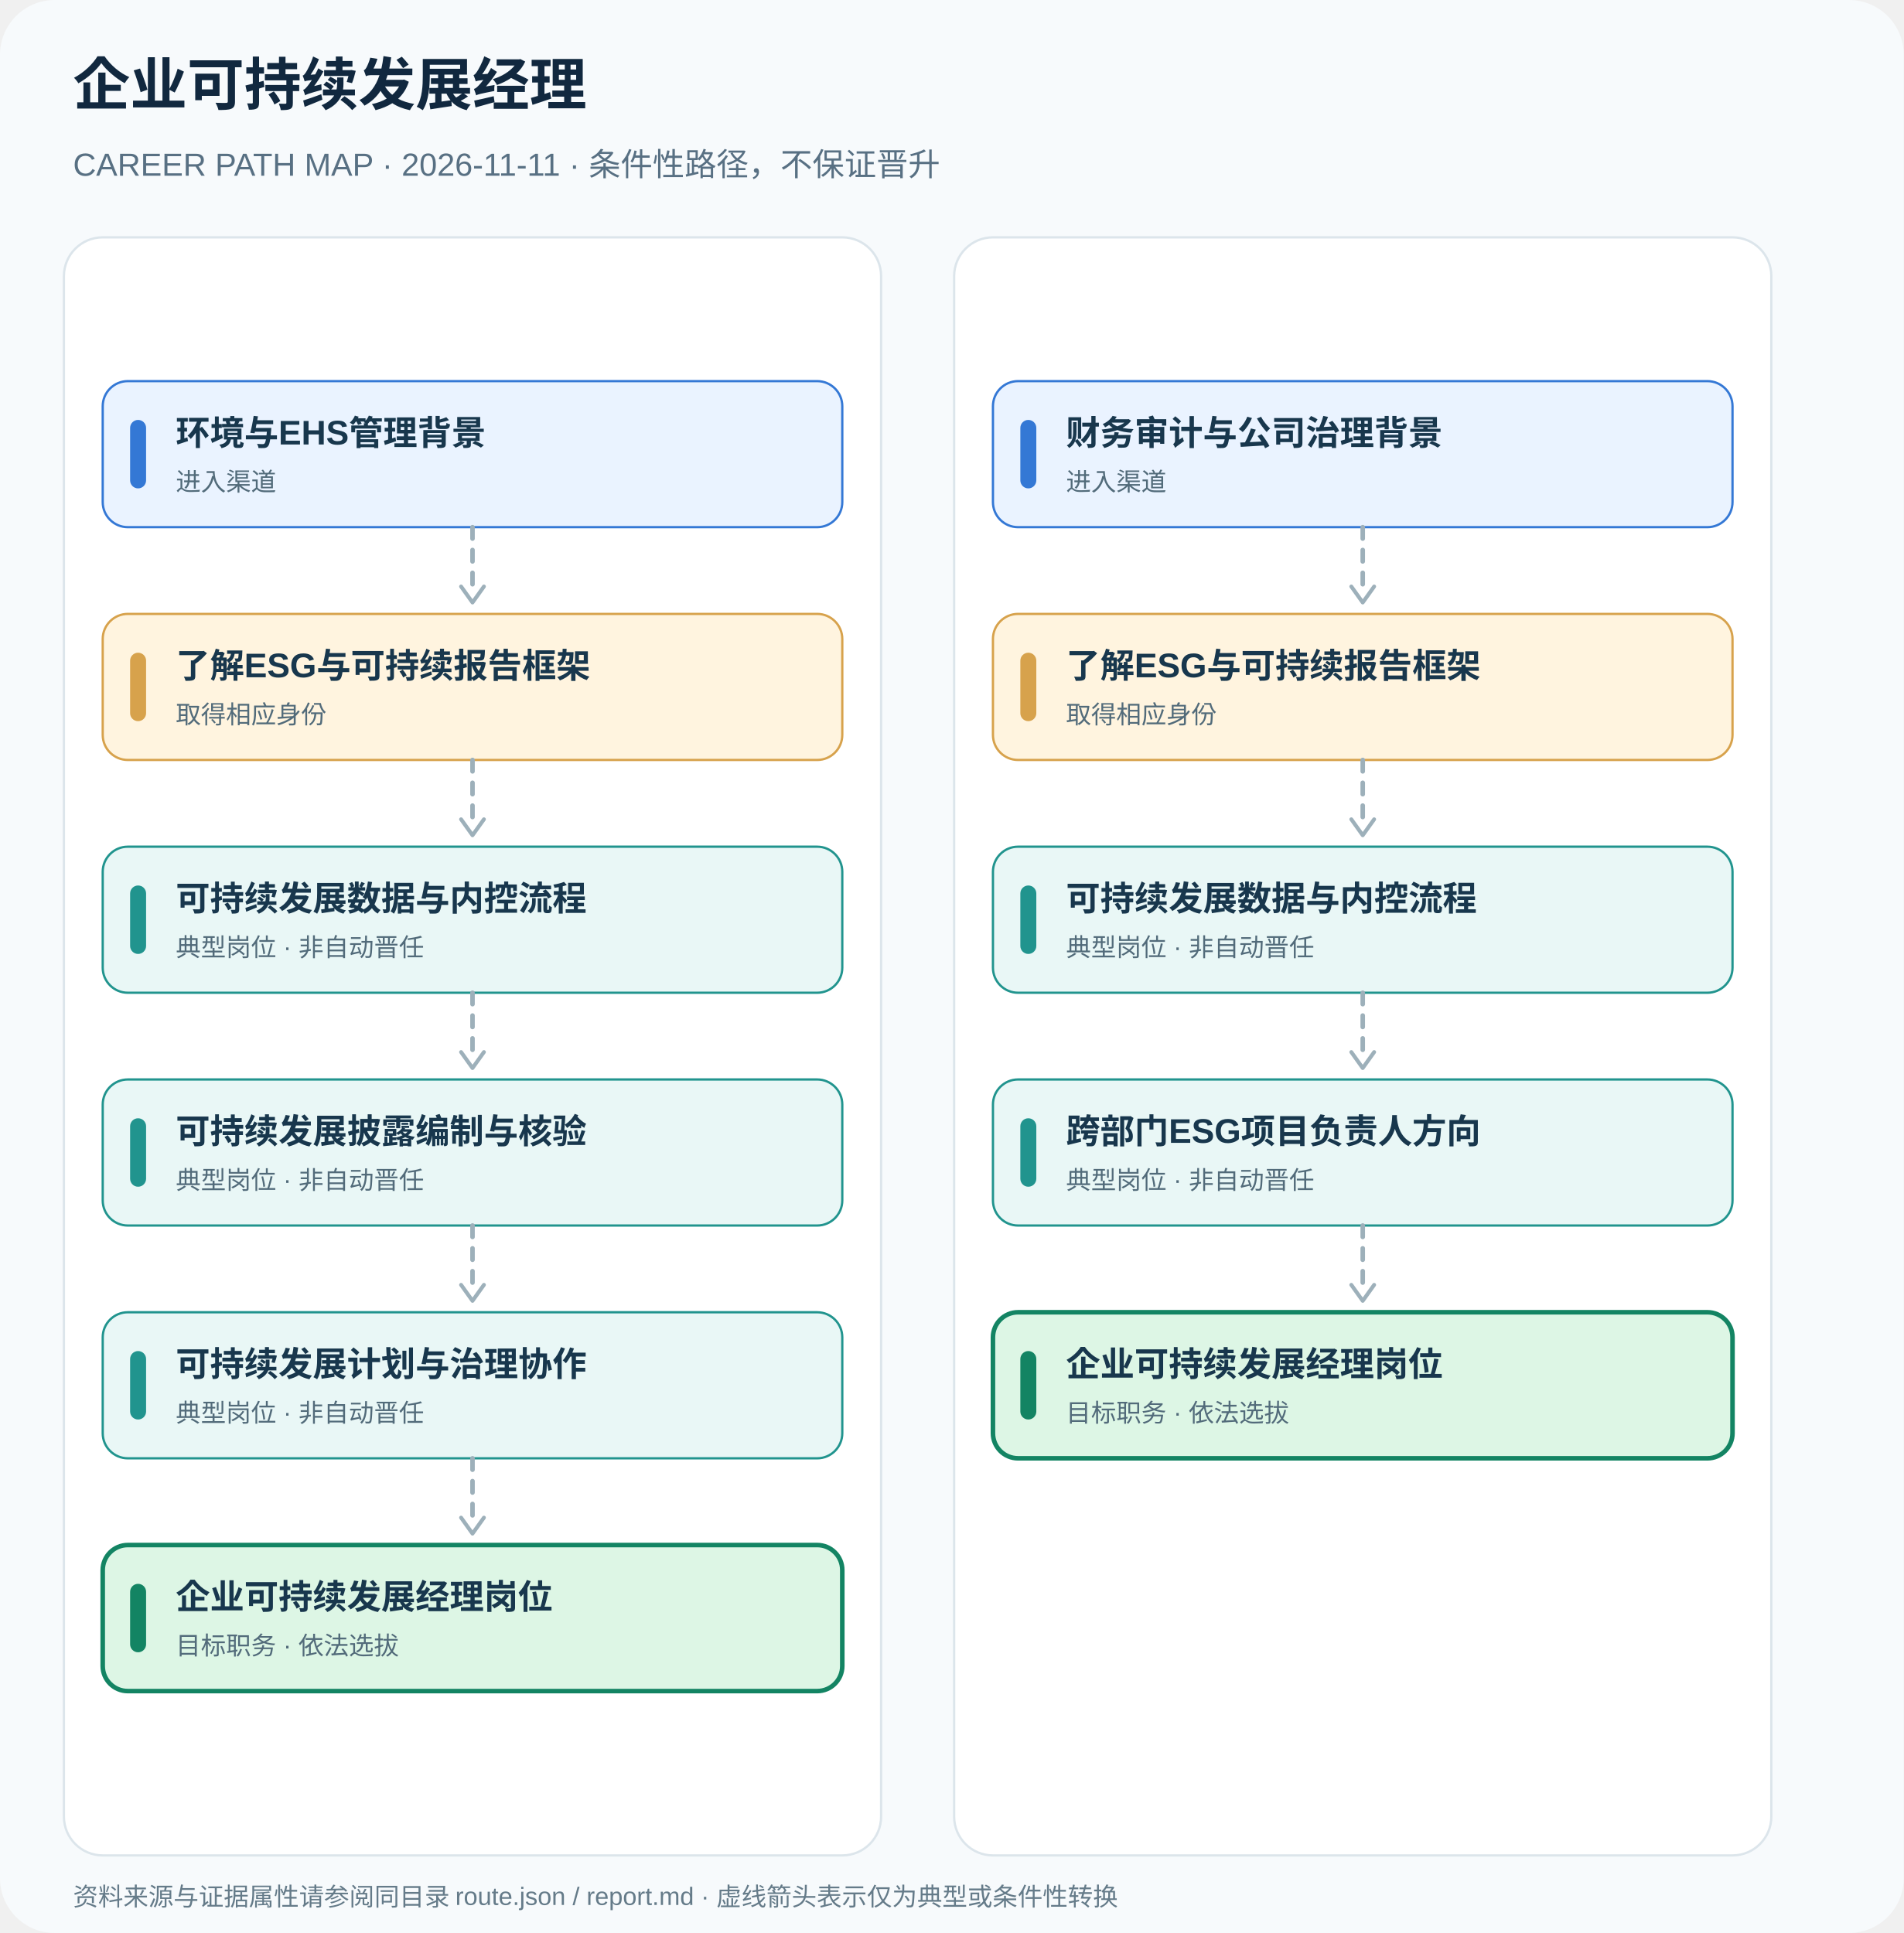
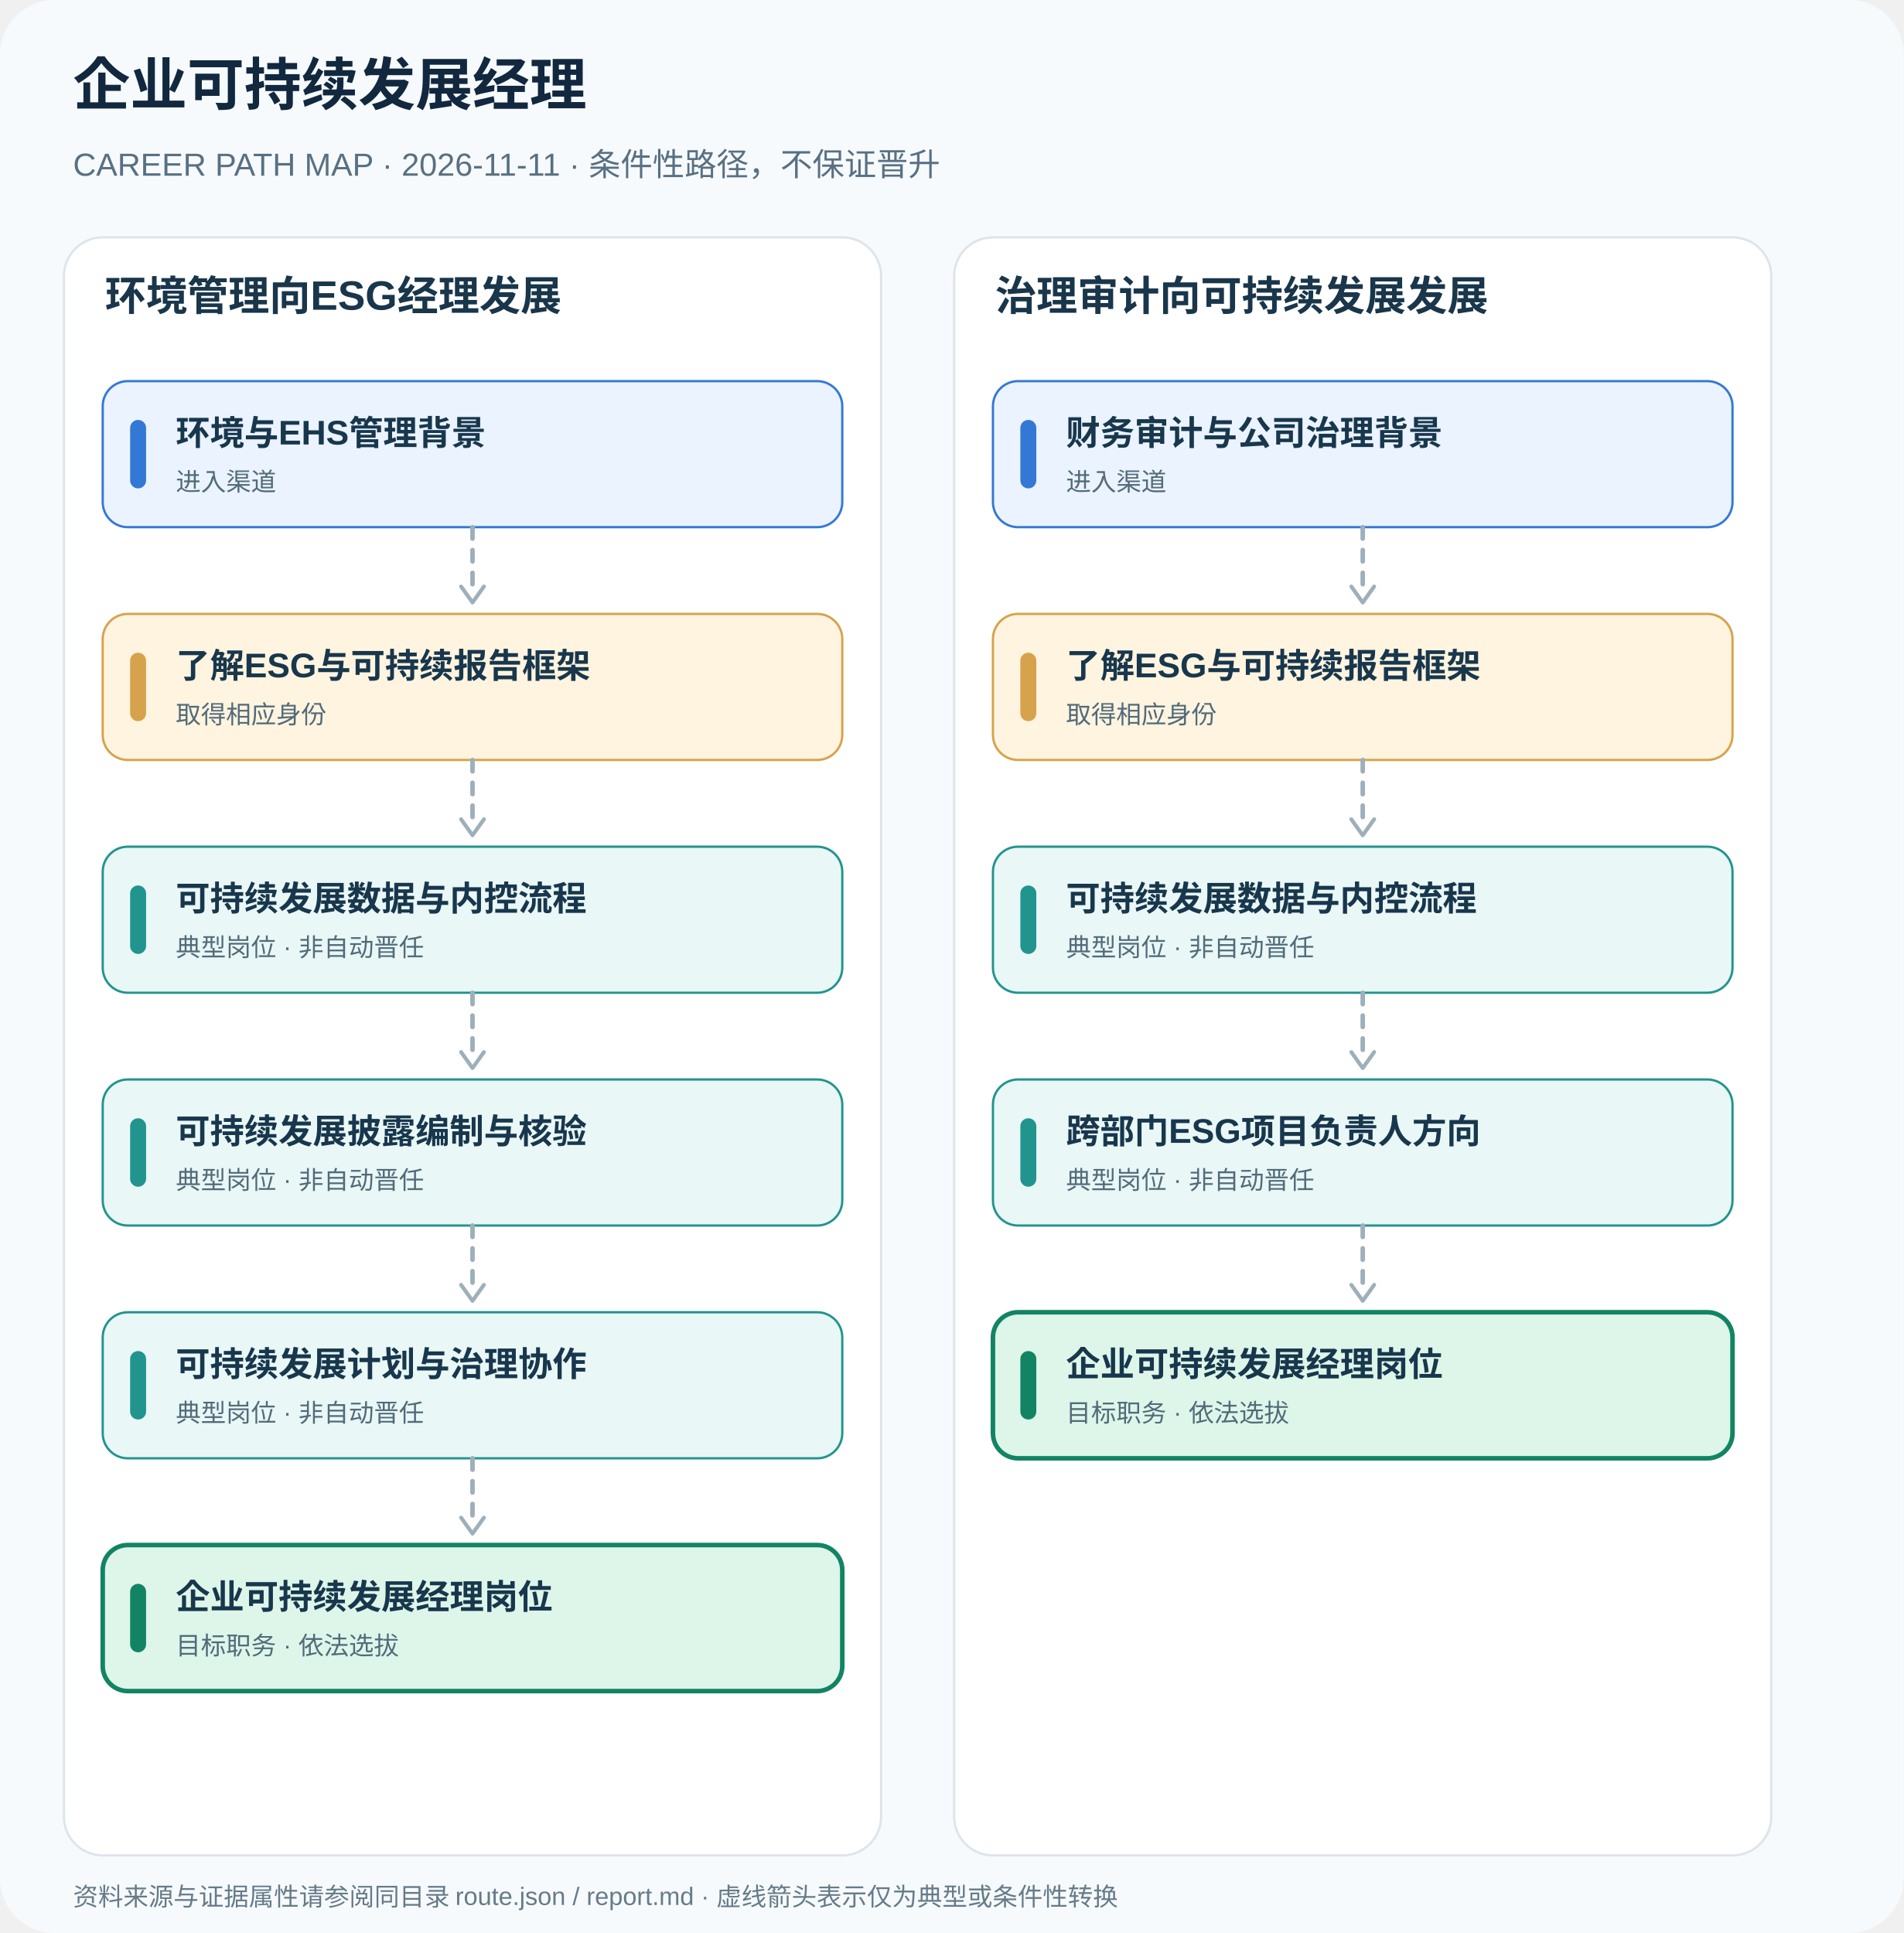
<svg xmlns="http://www.w3.org/2000/svg" width="834" height="847" viewBox="0 0 834 847" role="img" aria-labelledby="svg-title svg-desc">
  <rect width="834" height="847" rx="24" fill="#f7fafc" />
  <text x="32" y="46" font-size="25" font-weight="800" fill="#11283f" font-family="Noto Sans SC,Arial,sans-serif">企业可持续发展经理</text>
  <text x="32" y="77" font-size="14" fill="#587083" font-family="Noto Sans SC,Arial,sans-serif">CAREER PATH MAP   ·   2026-11-11   ·   条件性路径，不保证晋升</text>
  <rect x="28" y="104" width="358" height="709" rx="17" fill="#ffffff" stroke="#dce5eb" />
+   <text x="46" y="136" font-size="18" font-weight="700" fill="#19364b" font-family="Noto Sans SC,Arial,sans-serif">环境管理向ESG经理发展</text>
  <rect x="45" y="167" width="324" height="64" rx="11" fill="#eaf3ff" stroke="#3478d5" stroke-width="1" />
  <rect x="57" y="184" width="7" height="30" rx="3.5" fill="#3478d5" />
  <text x="77" y="195" font-size="15" font-weight="700" fill="#18374d" font-family="Noto Sans SC,Arial,sans-serif">环境与EHS管理背景</text>
  <text x="77" y="215" font-size="11" fill="#526b7a" font-family="Noto Sans SC,Arial,sans-serif">进入渠道</text>
  <path d="M 207 231 v 27" stroke="#9db0ba" stroke-width="2" stroke-linecap="round" stroke-dasharray="5 5" fill="none" />
  <path d="M 202 257 l5 7 l5 -7" stroke="#9db0ba" stroke-width="1.7" fill="none" stroke-linecap="round" stroke-linejoin="round" />
  <rect x="45" y="269" width="324" height="64" rx="11" fill="#fff4df" stroke="#d7a24c" stroke-width="1" />
  <rect x="57" y="286" width="7" height="30" rx="3.5" fill="#d7a24c" />
  <text x="77" y="297" font-size="15" font-weight="700" fill="#18374d" font-family="Noto Sans SC,Arial,sans-serif">了解ESG与可持续报告框架</text>
  <text x="77" y="317" font-size="11" fill="#526b7a" font-family="Noto Sans SC,Arial,sans-serif">取得相应身份</text>
  <path d="M 207 333 v 27" stroke="#9db0ba" stroke-width="2" stroke-linecap="round" stroke-dasharray="5 5" fill="none" />
  <path d="M 202 359 l5 7 l5 -7" stroke="#9db0ba" stroke-width="1.7" fill="none" stroke-linecap="round" stroke-linejoin="round" />
  <rect x="45" y="371" width="324" height="64" rx="11" fill="#e9f7f6" stroke="#21948e" stroke-width="1" />
  <rect x="57" y="388" width="7" height="30" rx="3.5" fill="#21948e" />
  <text x="77" y="399" font-size="15" font-weight="700" fill="#18374d" font-family="Noto Sans SC,Arial,sans-serif">可持续发展数据与内控流程</text>
  <text x="77" y="419" font-size="11" fill="#526b7a" font-family="Noto Sans SC,Arial,sans-serif">典型岗位 · 非自动晋任</text>
  <path d="M 207 435 v 27" stroke="#9db0ba" stroke-width="2" stroke-linecap="round" stroke-dasharray="5 5" fill="none" />
  <path d="M 202 461 l5 7 l5 -7" stroke="#9db0ba" stroke-width="1.7" fill="none" stroke-linecap="round" stroke-linejoin="round" />
  <rect x="45" y="473" width="324" height="64" rx="11" fill="#e9f7f6" stroke="#21948e" stroke-width="1" />
  <rect x="57" y="490" width="7" height="30" rx="3.5" fill="#21948e" />
  <text x="77" y="501" font-size="15" font-weight="700" fill="#18374d" font-family="Noto Sans SC,Arial,sans-serif">可持续发展披露编制与核验</text>
  <text x="77" y="521" font-size="11" fill="#526b7a" font-family="Noto Sans SC,Arial,sans-serif">典型岗位 · 非自动晋任</text>
  <path d="M 207 537 v 27" stroke="#9db0ba" stroke-width="2" stroke-linecap="round" stroke-dasharray="5 5" fill="none" />
  <path d="M 202 563 l5 7 l5 -7" stroke="#9db0ba" stroke-width="1.7" fill="none" stroke-linecap="round" stroke-linejoin="round" />
  <rect x="45" y="575" width="324" height="64" rx="11" fill="#e9f7f6" stroke="#21948e" stroke-width="1" />
  <rect x="57" y="592" width="7" height="30" rx="3.5" fill="#21948e" />
  <text x="77" y="603" font-size="15" font-weight="700" fill="#18374d" font-family="Noto Sans SC,Arial,sans-serif">可持续发展计划与治理协作</text>
  <text x="77" y="623" font-size="11" fill="#526b7a" font-family="Noto Sans SC,Arial,sans-serif">典型岗位 · 非自动晋任</text>
  <path d="M 207 639 v 27" stroke="#9db0ba" stroke-width="2" stroke-linecap="round" stroke-dasharray="5 5" fill="none" />
  <path d="M 202 665 l5 7 l5 -7" stroke="#9db0ba" stroke-width="1.7" fill="none" stroke-linecap="round" stroke-linejoin="round" />
-   <rect x="45" y="677" width="324" height="64" rx="11" fill="#ddf6e5" stroke="#138463" stroke-width="2" />
+   <rect x="45" y="677" width="324" height="64" rx="11" fill="#ddf6e9" stroke="#138463" stroke-width="2" />
  <rect x="57" y="694" width="7" height="30" rx="3.5" fill="#138463" />
  <text x="77" y="705" font-size="15" font-weight="700" fill="#18374d" font-family="Noto Sans SC,Arial,sans-serif">企业可持续发展经理岗位</text>
  <text x="77" y="725" font-size="11" fill="#526b7a" font-family="Noto Sans SC,Arial,sans-serif">目标职务 · 依法选拔</text>
  <rect x="418" y="104" width="358" height="709" rx="17" fill="#ffffff" stroke="#dce5eb" />
+   <text x="436" y="136" font-size="18" font-weight="700" fill="#19364b" font-family="Noto Sans SC,Arial,sans-serif">治理审计向可持续发展发展</text>
  <rect x="435" y="167" width="324" height="64" rx="11" fill="#eaf3ff" stroke="#3478d5" stroke-width="1" />
  <rect x="447" y="184" width="7" height="30" rx="3.5" fill="#3478d5" />
  <text x="467" y="195" font-size="15" font-weight="700" fill="#18374d" font-family="Noto Sans SC,Arial,sans-serif">财务审计与公司治理背景</text>
  <text x="467" y="215" font-size="11" fill="#526b7a" font-family="Noto Sans SC,Arial,sans-serif">进入渠道</text>
  <path d="M 597 231 v 27" stroke="#9db0ba" stroke-width="2" stroke-linecap="round" stroke-dasharray="5 5" fill="none" />
  <path d="M 592 257 l5 7 l5 -7" stroke="#9db0ba" stroke-width="1.7" fill="none" stroke-linecap="round" stroke-linejoin="round" />
  <rect x="435" y="269" width="324" height="64" rx="11" fill="#fff4df" stroke="#d7a24c" stroke-width="1" />
  <rect x="447" y="286" width="7" height="30" rx="3.5" fill="#d7a24c" />
  <text x="467" y="297" font-size="15" font-weight="700" fill="#18374d" font-family="Noto Sans SC,Arial,sans-serif">了解ESG与可持续报告框架</text>
  <text x="467" y="317" font-size="11" fill="#526b7a" font-family="Noto Sans SC,Arial,sans-serif">取得相应身份</text>
  <path d="M 597 333 v 27" stroke="#9db0ba" stroke-width="2" stroke-linecap="round" stroke-dasharray="5 5" fill="none" />
  <path d="M 592 359 l5 7 l5 -7" stroke="#9db0ba" stroke-width="1.7" fill="none" stroke-linecap="round" stroke-linejoin="round" />
  <rect x="435" y="371" width="324" height="64" rx="11" fill="#e9f7f6" stroke="#21948e" stroke-width="1" />
  <rect x="447" y="388" width="7" height="30" rx="3.5" fill="#21948e" />
  <text x="467" y="399" font-size="15" font-weight="700" fill="#18374d" font-family="Noto Sans SC,Arial,sans-serif">可持续发展数据与内控流程</text>
  <text x="467" y="419" font-size="11" fill="#526b7a" font-family="Noto Sans SC,Arial,sans-serif">典型岗位 · 非自动晋任</text>
  <path d="M 597 435 v 27" stroke="#9db0ba" stroke-width="2" stroke-linecap="round" stroke-dasharray="5 5" fill="none" />
  <path d="M 592 461 l5 7 l5 -7" stroke="#9db0ba" stroke-width="1.7" fill="none" stroke-linecap="round" stroke-linejoin="round" />
  <rect x="435" y="473" width="324" height="64" rx="11" fill="#e9f7f6" stroke="#21948e" stroke-width="1" />
  <rect x="447" y="490" width="7" height="30" rx="3.5" fill="#21948e" />
  <text x="467" y="501" font-size="15" font-weight="700" fill="#18374d" font-family="Noto Sans SC,Arial,sans-serif">跨部门ESG项目负责人方向</text>
  <text x="467" y="521" font-size="11" fill="#526b7a" font-family="Noto Sans SC,Arial,sans-serif">典型岗位 · 非自动晋任</text>
  <path d="M 597 537 v 27" stroke="#9db0ba" stroke-width="2" stroke-linecap="round" stroke-dasharray="5 5" fill="none" />
  <path d="M 592 563 l5 7 l5 -7" stroke="#9db0ba" stroke-width="1.7" fill="none" stroke-linecap="round" stroke-linejoin="round" />
-   <rect x="435" y="575" width="324" height="64" rx="11" fill="#ddf6e5" stroke="#138463" stroke-width="2" />
+   <rect x="435" y="575" width="324" height="64" rx="11" fill="#ddf6e9" stroke="#138463" stroke-width="2" />
  <rect x="447" y="592" width="7" height="30" rx="3.5" fill="#138463" />
  <text x="467" y="603" font-size="15" font-weight="700" fill="#18374d" font-family="Noto Sans SC,Arial,sans-serif">企业可持续发展经理岗位</text>
  <text x="467" y="623" font-size="11" fill="#526b7a" font-family="Noto Sans SC,Arial,sans-serif">目标职务 · 依法选拔</text>
  <text x="32" y="835" font-size="11" fill="#657b89" font-family="Noto Sans SC,Arial,sans-serif">资料来源与证据属性请参阅同目录 route.json / report.md · 虚线箭头表示仅为典型或条件性转换</text>
</svg>
